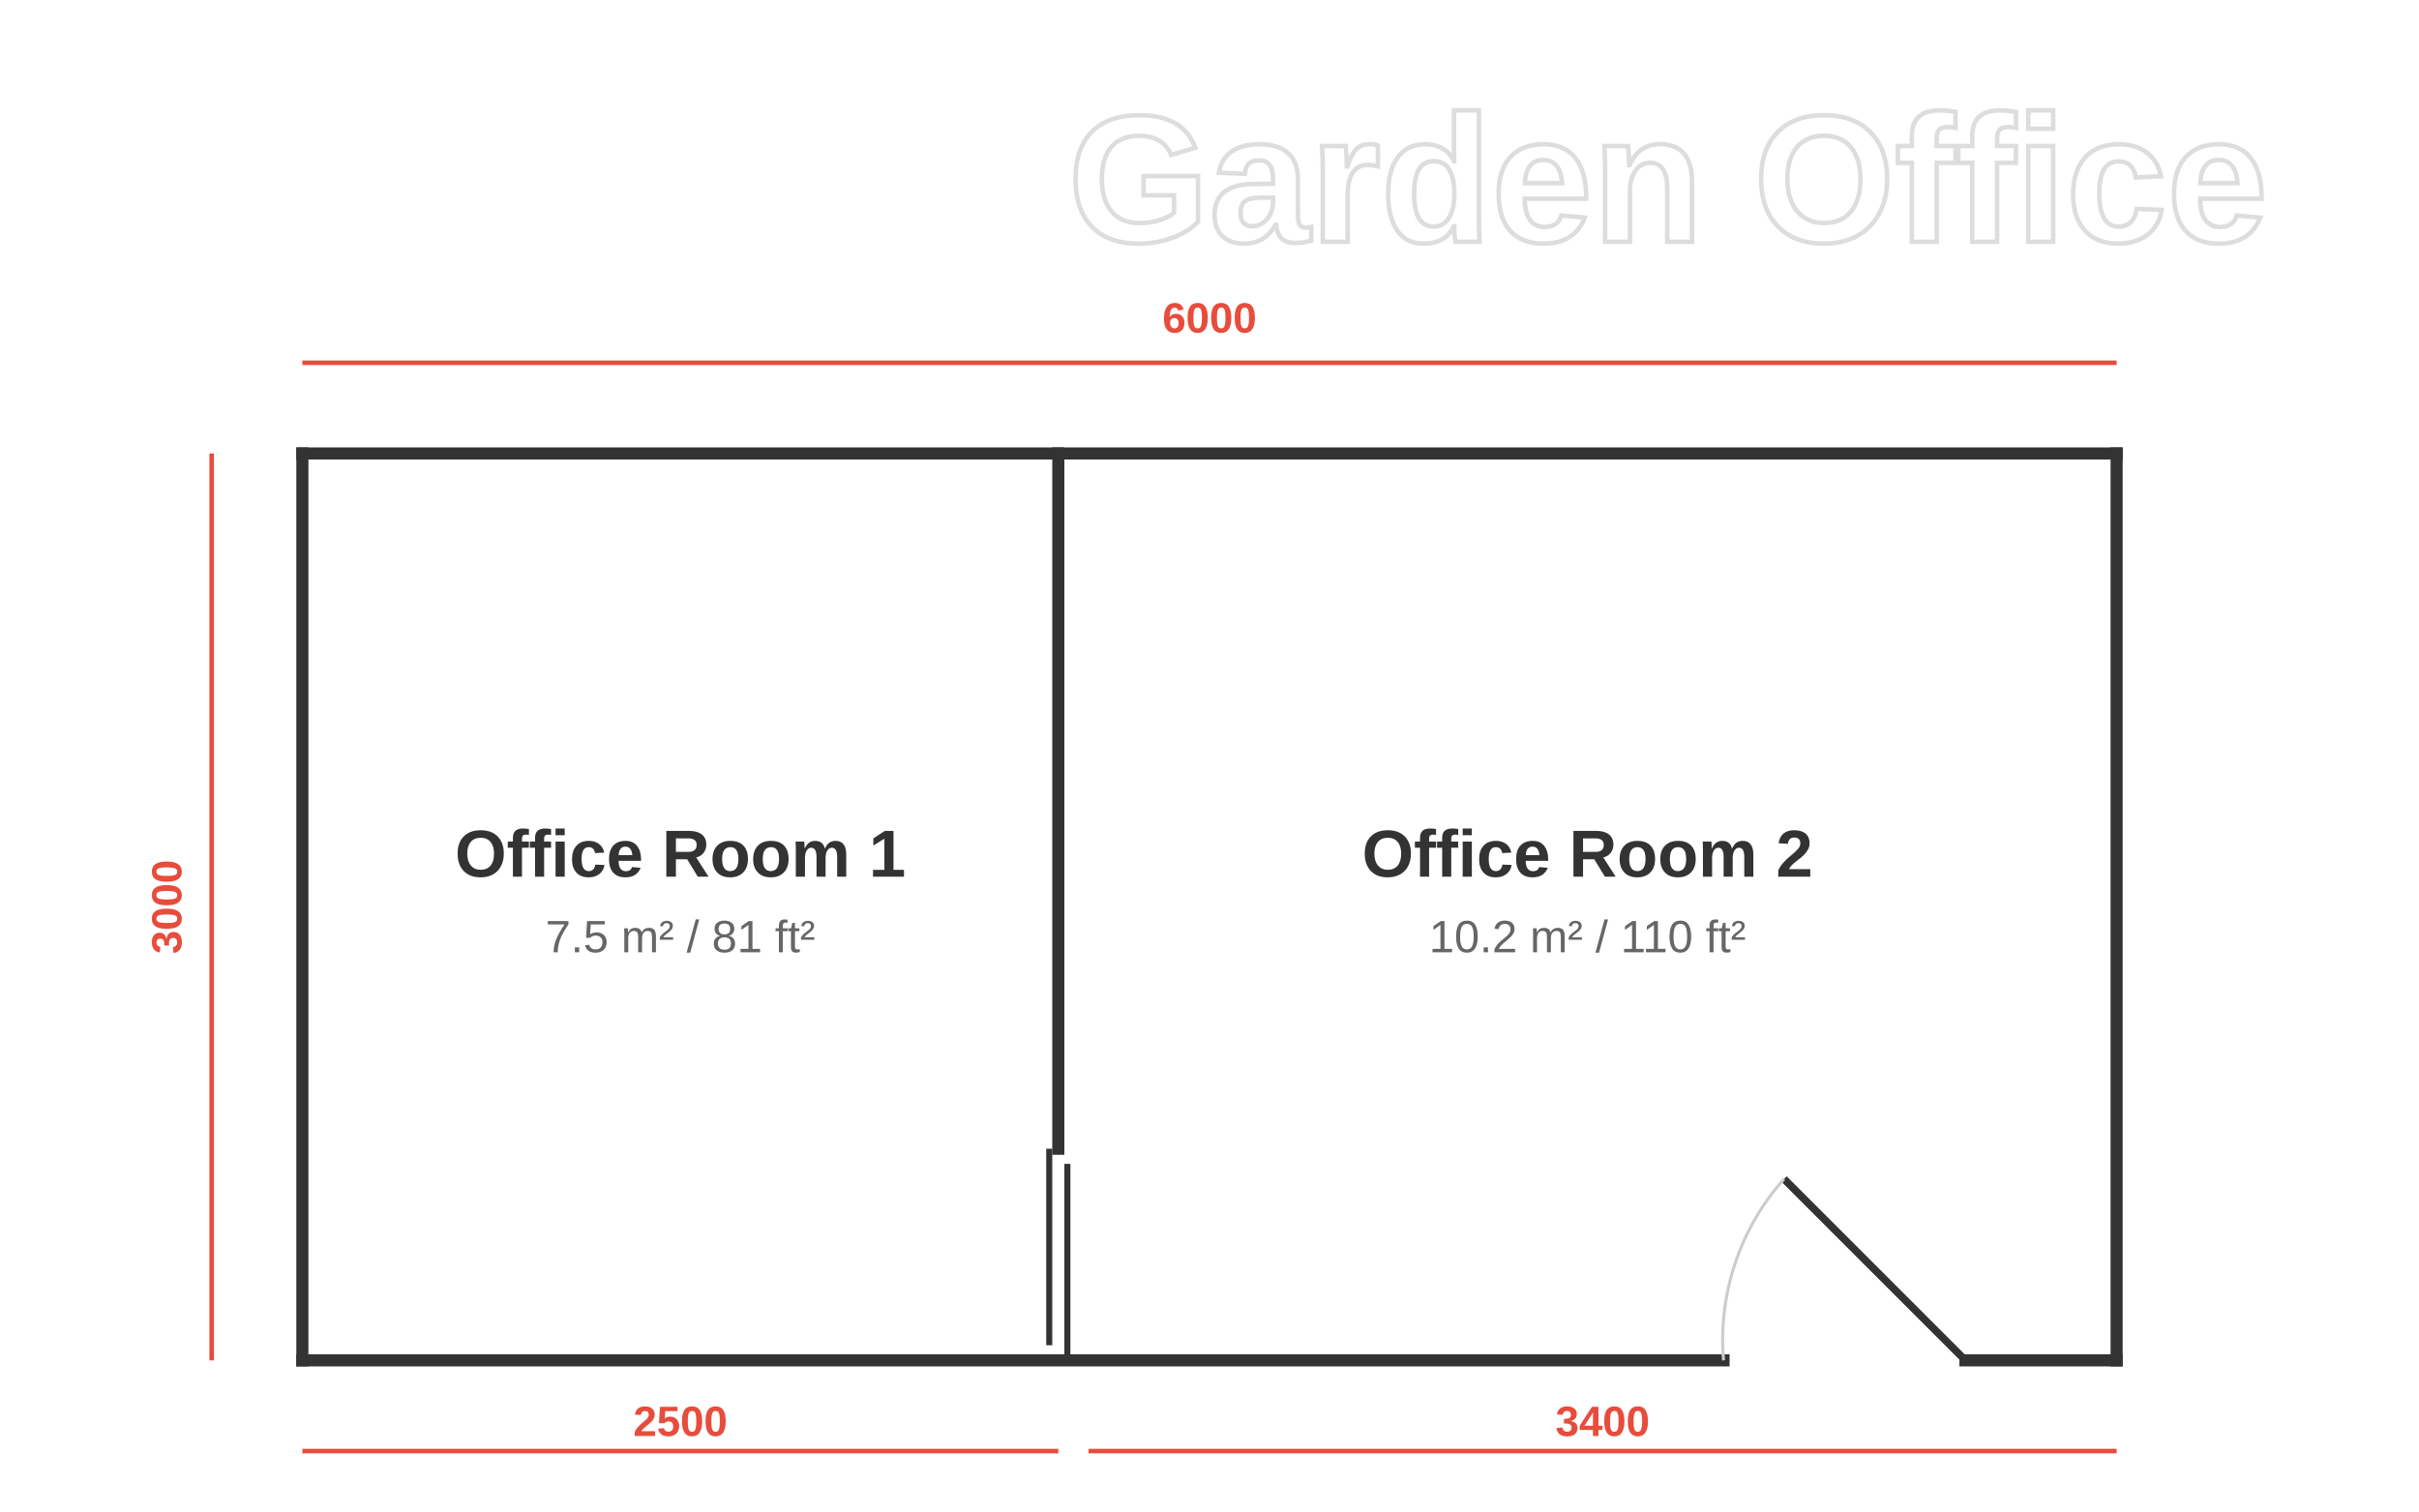
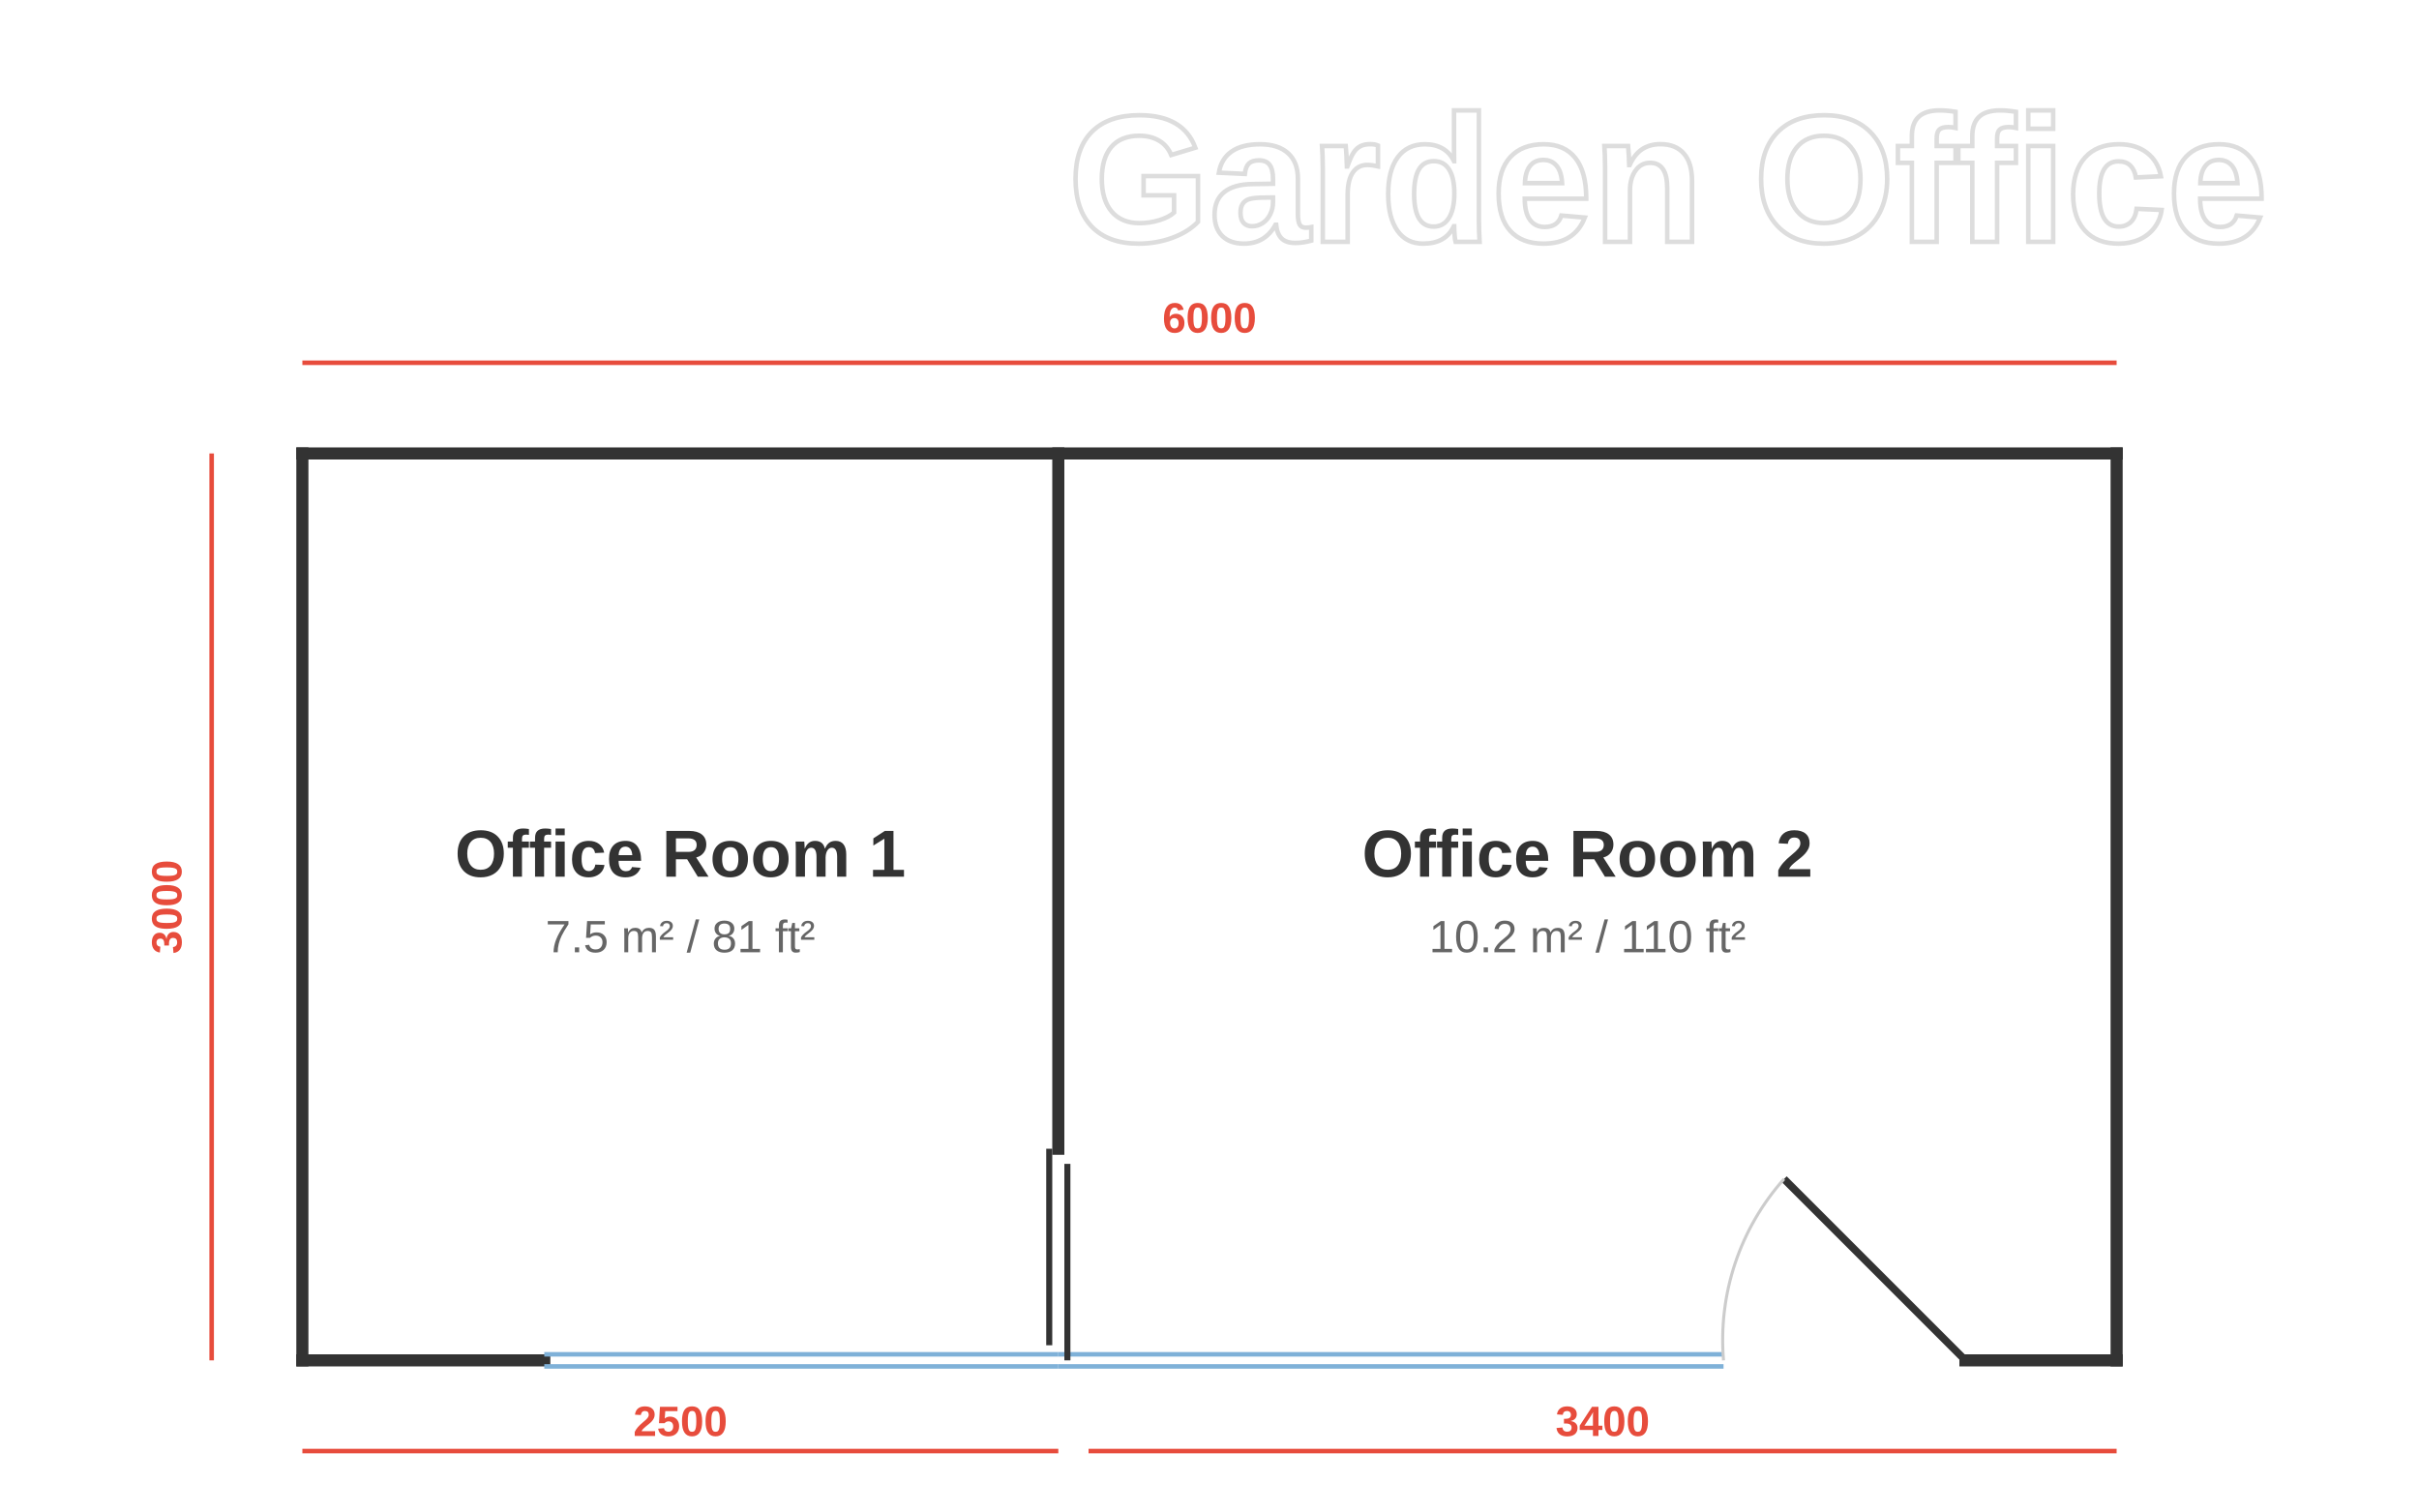
<svg xmlns="http://www.w3.org/2000/svg" width="800" height="500" viewBox="0 0 800 500" preserveAspectRatio="xMidYMid meet" style="background-color: white; width: 100%; height: auto; display: block;">
  <style>
    .wall { fill: none; stroke: #333; stroke-width: 4; stroke-linecap: square; }
    .dim-line { fill: none; stroke: #e74c3c; stroke-width: 1.5; }
    .dim-text { fill: #e74c3c; font-family: 'Segoe UI', Arial, sans-serif; font-size: 14px; font-weight: 600; text-anchor: middle; }
    .room-label { fill: #333; font-family: 'Segoe UI', Arial, sans-serif; font-size: 22px; font-weight: 700; text-anchor: middle; }
    .area-label { fill: #666; font-family: 'Segoe UI', Arial, sans-serif; font-size: 15px; text-anchor: middle; }
    .floor-title { fill: none; stroke: #ddd; stroke-width: 1.5; font-family: 'Segoe UI', Arial, sans-serif; font-size: 60px; font-weight: 700; text-anchor: end; }
    .door-leaf { fill: none; stroke: #333; stroke-width: 2.5; }
    .door-arc { fill: none; stroke: #ccc; stroke-width: 1; }
+     .window-glass { fill: none; stroke: #7fb1d8; stroke-width: 1.5; }
  </style>
  <text x="750" y="80" class="floor-title">Garden Office</text>
  <line x1="100" y1="150" x2="700" y2="150" class="wall" />
  <line x1="100" y1="150" x2="100" y2="450" class="wall" />
  <line x1="700" y1="150" x2="700" y2="450" class="wall" />
-   <line x1="100" y1="450" x2="570" y2="450" class="wall" />
+   <line x1="100" y1="450" x2="180" y2="450" class="wall" />
+   <line x1="180" y1="448" x2="350" y2="448" class="window-glass" />
+   <line x1="180" y1="452" x2="350" y2="452" class="window-glass" />
+   <line x1="350" y1="448" x2="570" y2="448" class="window-glass" />
+   <line x1="350" y1="452" x2="570" y2="452" class="window-glass" />
  <line x1="650" y1="450" x2="700" y2="450" class="wall" />
  <line x1="650" y1="450" x2="590" y2="390" class="door-leaf" />
  <path d="M 570 450 A 80 80 0 0 1 590 390" class="door-arc" />
  <line x1="350" y1="150" x2="350" y2="380" class="wall" />
  <line x1="347" y1="380" x2="347" y2="445" class="door-leaf" style="stroke-width: 2px;" />
  <line x1="353" y1="385" x2="353" y2="450" class="door-leaf" style="stroke-width: 2px;" />
  <text x="225" y="290" class="room-label">Office Room 1</text>
  <text x="225" y="315" class="area-label">7.5 m² / 81 ft²</text>
  <text x="525" y="290" class="room-label">Office Room 2</text>
  <text x="525" y="315" class="area-label">10.2 m² / 110 ft²</text>
  <line x1="100" y1="120" x2="700" y2="120" class="dim-line" />
  <text x="400" y="110" class="dim-text">6000</text>
  <line x1="100" y1="480" x2="350" y2="480" class="dim-line" />
  <text x="225" y="475" class="dim-text">2500</text>
  <line x1="360" y1="480" x2="700" y2="480" class="dim-line" />
  <text x="530" y="475" class="dim-text">3400</text>
  <line x1="70" y1="150" x2="70" y2="450" class="dim-line" />
  <text x="60" y="300" class="dim-text" transform="rotate(-90 60,300)">3000</text>
</svg>
